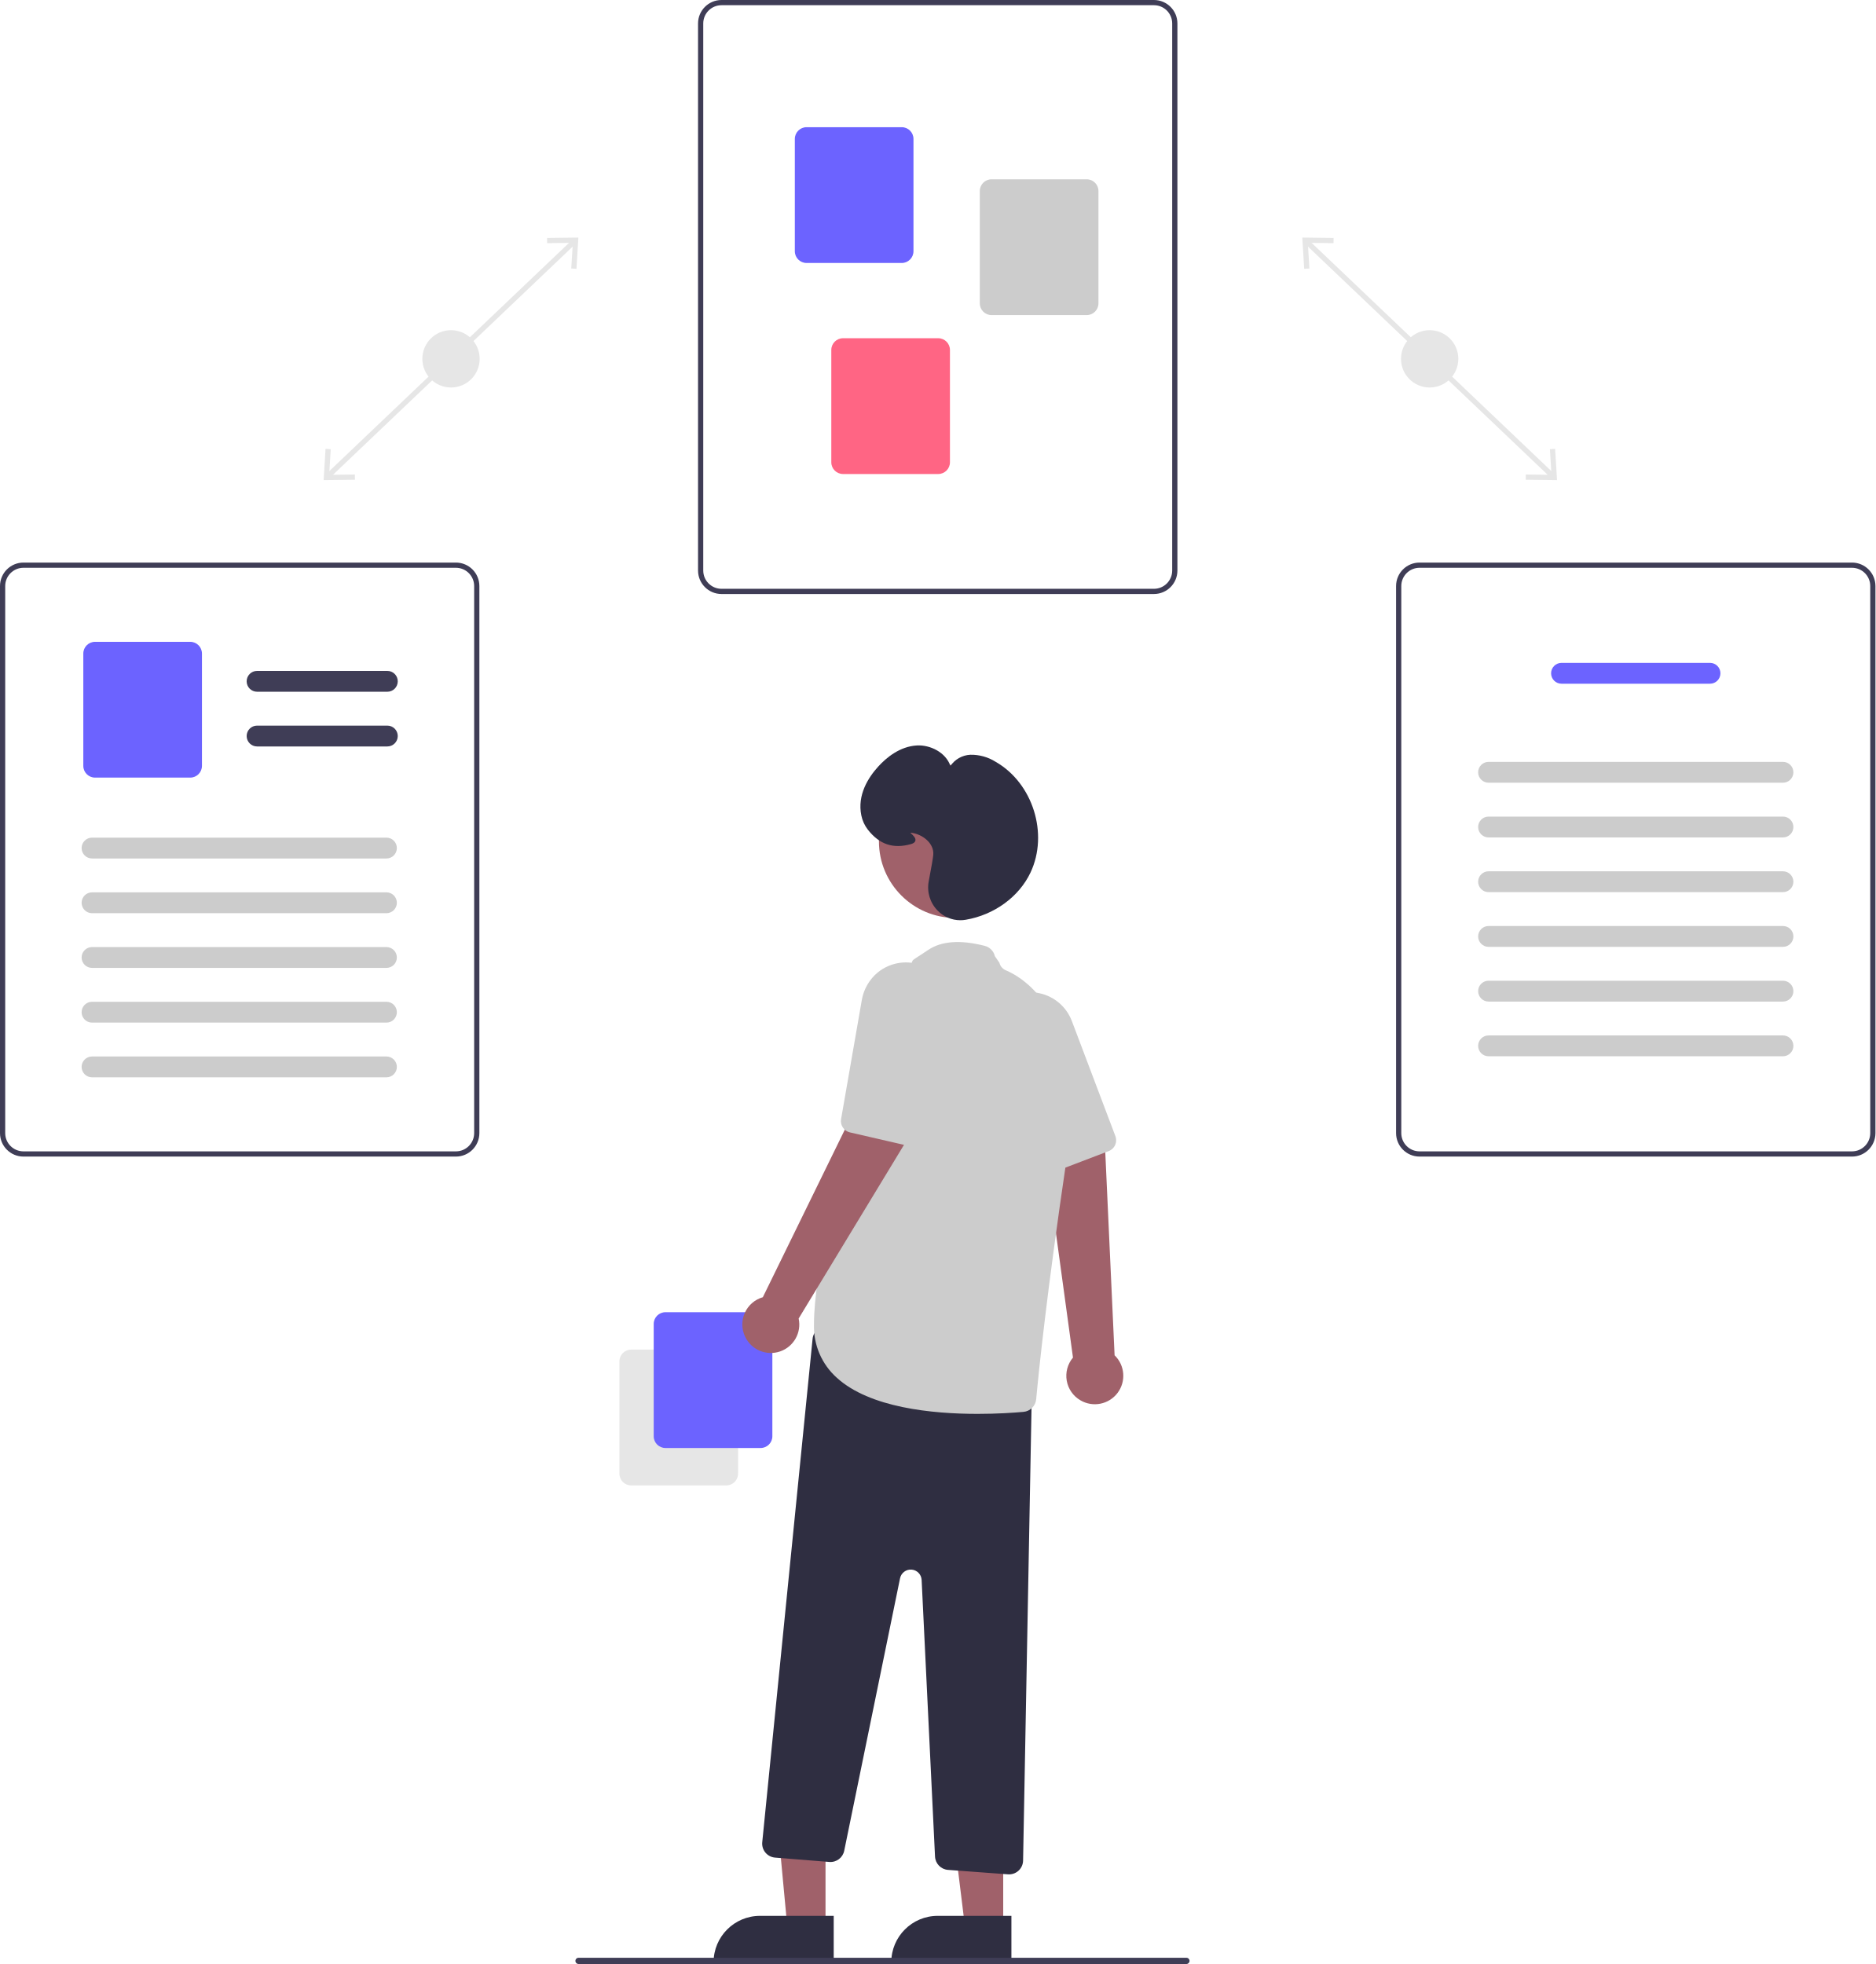
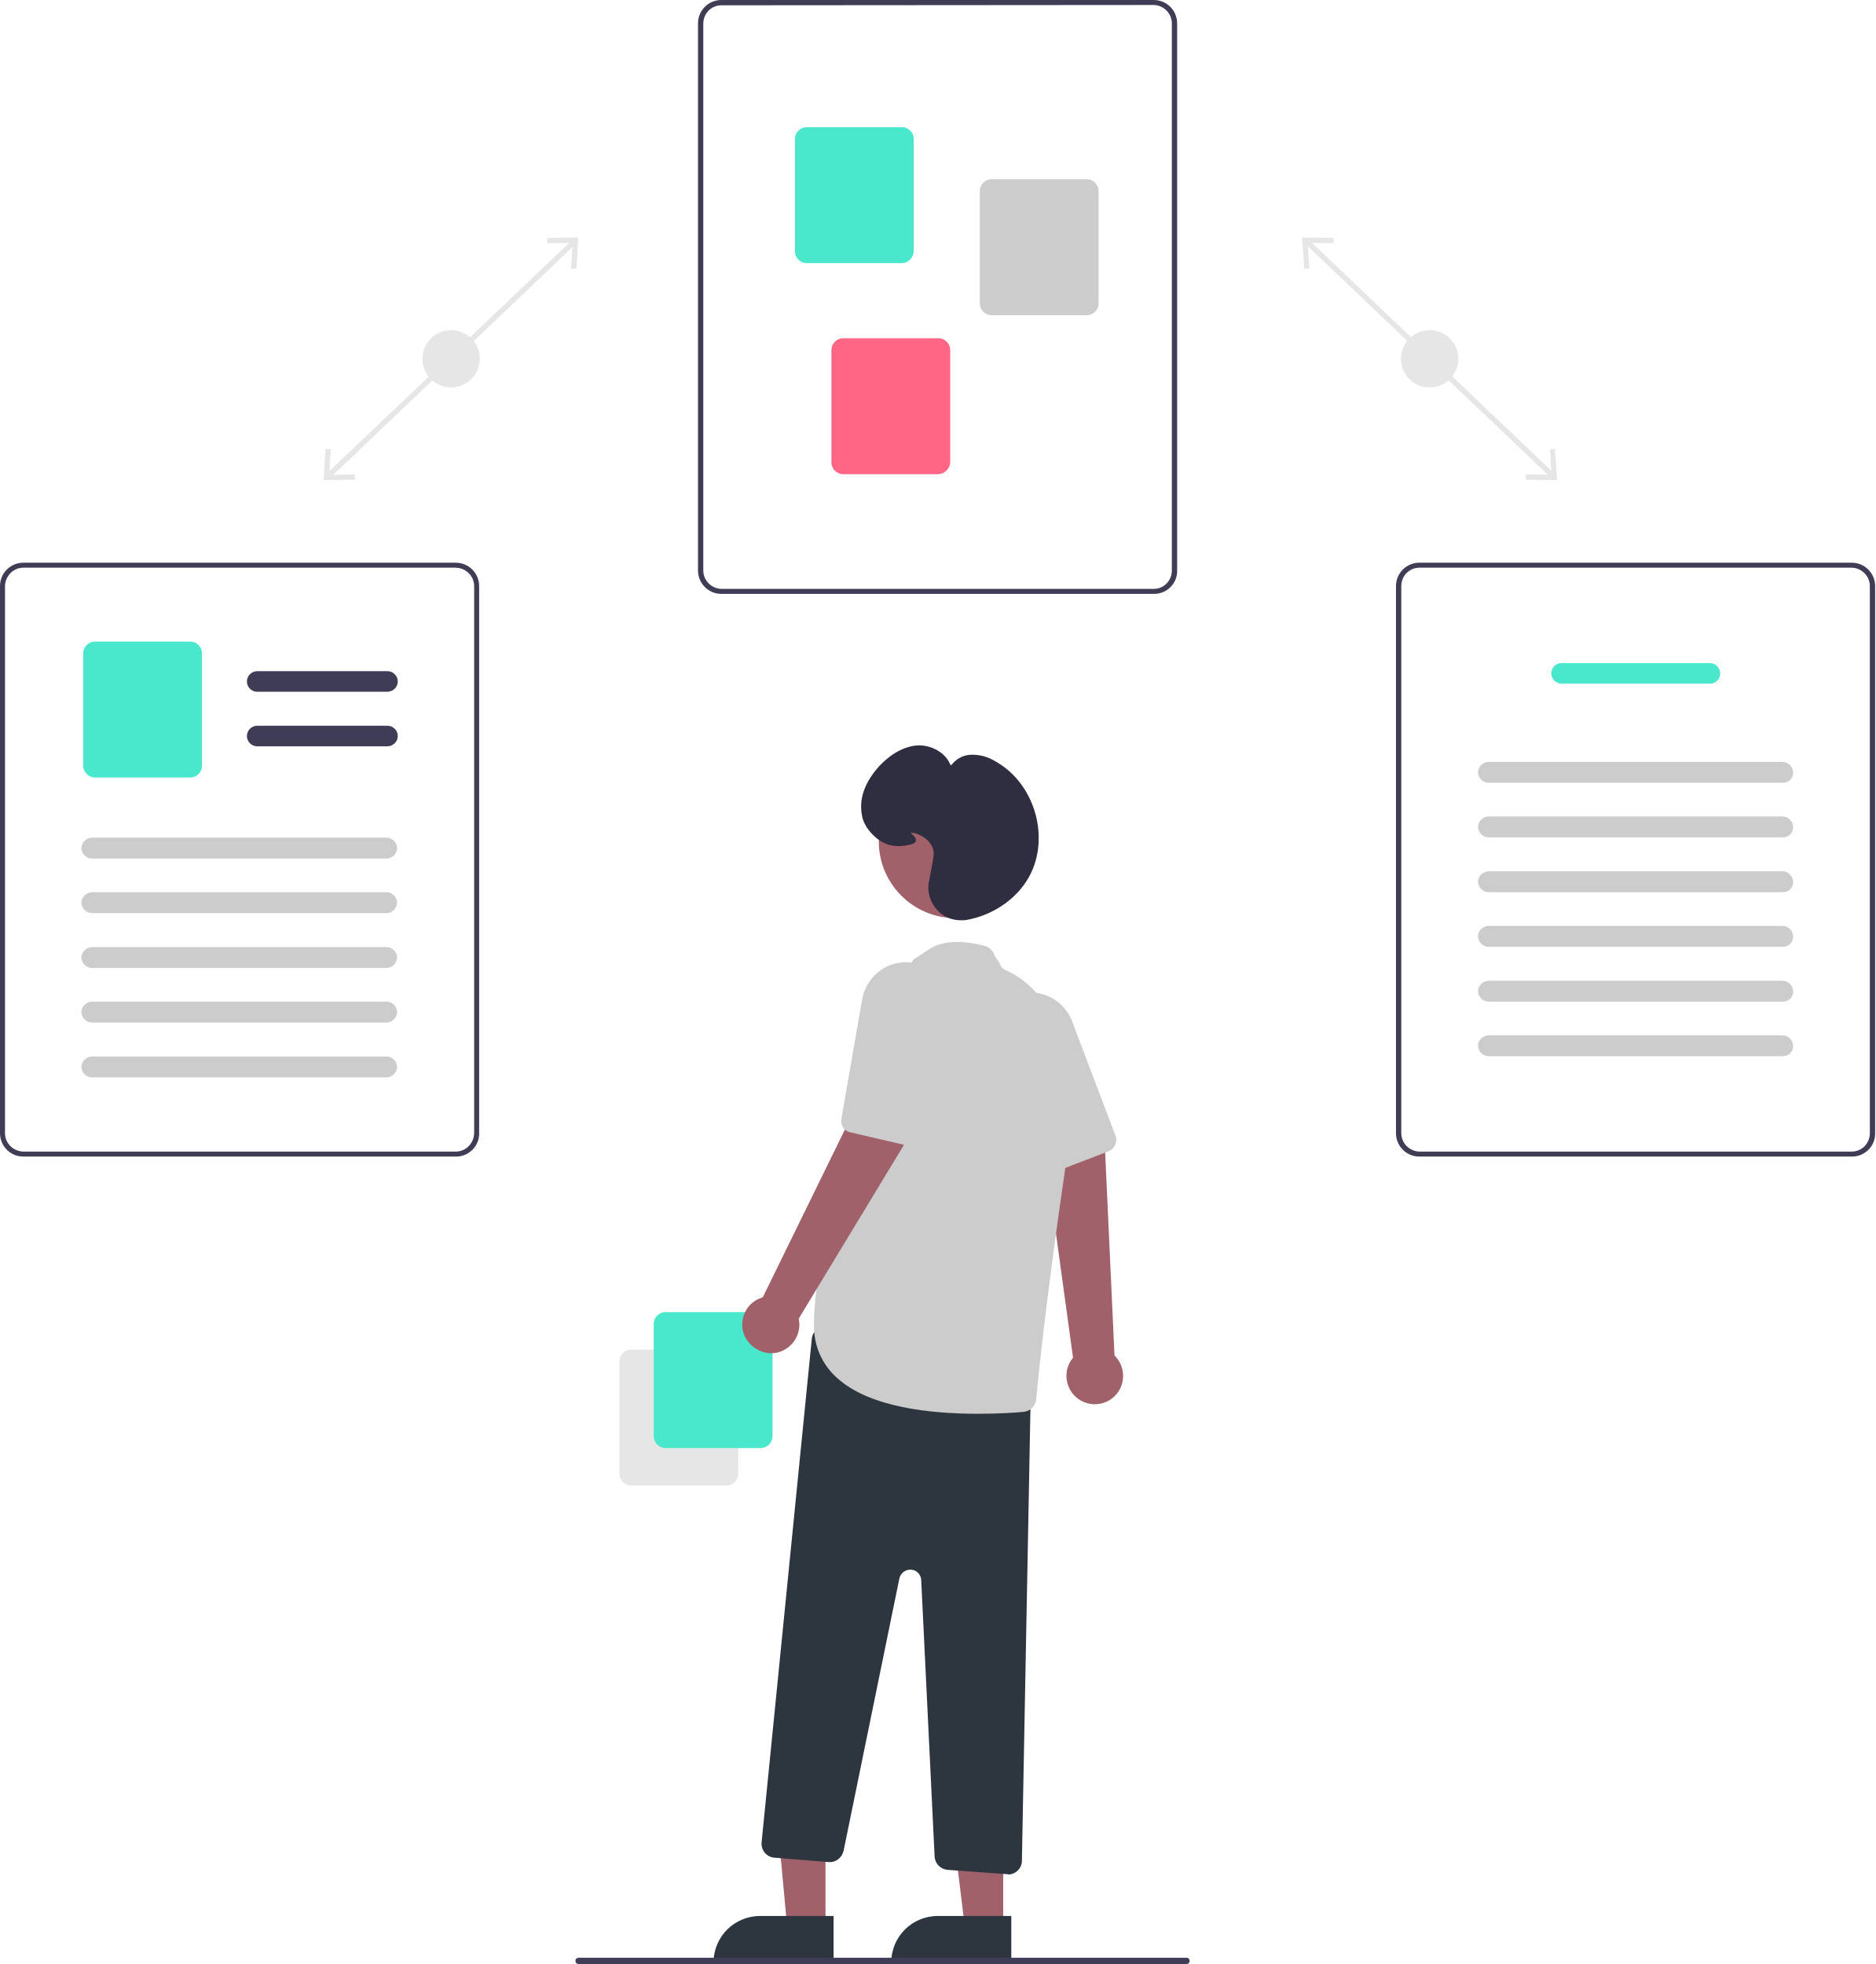
- <svg xmlns="http://www.w3.org/2000/svg" id="ade88119-7f3a-4b65-9776-bb54acb4e160" data-name="Layer 1" width="601.6" height="630" viewBox="0 0 601.6 630">
-   <rect x="756.964" y="195.507" width="1.672" height="109.196" transform="translate(-245.0684 491.4875) rotate(-46.40674)" fill="#e6e6e6" />
-   <polygon points="498.845 143.982 497.175 144.083 497.679 152.309 489.437 152.21 489.419 153.882 499.457 154.001 498.845 143.982" fill="#e6e6e6" />
-   <polygon points="427.781 76.326 427.763 77.998 419.522 77.899 420.026 86.125 418.355 86.226 417.745 76.206 427.781 76.326" fill="#e6e6e6" />
-   <circle cx="458.6" cy="115.105" r="9.193" fill="#e6e6e6" />
-   <rect x="389.274" y="249.269" width="109.196" height="1.672" transform="translate(-349.2594 240.0306) rotate(-43.59326)" fill="#e6e6e6" />
-   <polygon points="103.815 154.001 113.853 153.882 113.834 152.21 105.593 152.309 106.097 144.083 104.427 143.982 103.815 154.001" fill="#e6e6e6" />
-   <polygon points="185.527 76.206 184.916 86.226 183.246 86.125 183.749 77.899 175.508 77.998 175.49 76.326 185.527 76.206" fill="#e6e6e6" />
-   <circle cx="144.672" cy="115.105" r="9.193" fill="#e6e6e6" />
-   <path d="M669.364,325.543H530.636a7.53,7.53,0,0,1-7.521-7.521v-175.5A7.53,7.53,0,0,1,530.636,135H669.364a7.53,7.53,0,0,1,7.521,7.521v175.5A7.53,7.53,0,0,1,669.364,325.543ZM530.636,136.671a5.857,5.857,0,0,0-5.85,5.85v175.5a5.857,5.857,0,0,0,5.85,5.85H669.364a5.857,5.857,0,0,0,5.85-5.85v-175.5a5.857,5.857,0,0,0-5.85-5.85Z" transform="translate(-299.2 -135)" fill="#3f3d56" />
-   <path d="M588.46,219.358h-30.537a3.765,3.765,0,0,1-3.761-3.761V179.562a3.765,3.765,0,0,1,3.761-3.761h30.537a3.765,3.765,0,0,1,3.761,3.761v36.036A3.765,3.765,0,0,1,588.46,219.358Z" transform="translate(-299.2 -135)" fill="#6c63ff" />
-   <path d="M647.796,236.073h-30.537a3.765,3.765,0,0,1-3.761-3.761V196.276a3.765,3.765,0,0,1,3.761-3.761h30.537a3.765,3.765,0,0,1,3.761,3.761V232.312A3.765,3.765,0,0,1,647.796,236.073Z" transform="translate(-299.2 -135)" fill="#ccc" />
-   <path d="M600.16,287.051h-30.537a3.765,3.765,0,0,1-3.761-3.761V247.255a3.765,3.765,0,0,1,3.761-3.761h30.537a3.765,3.765,0,0,1,3.761,3.761v36.036A3.765,3.765,0,0,1,600.16,287.051Z" transform="translate(-299.2 -135)" fill="#ff6584" />
-   <path d="M893.279,506H754.55a7.53,7.53,0,0,1-7.521-7.521v-175.5a7.53,7.53,0,0,1,7.521-7.521H893.279A7.53,7.53,0,0,1,900.8,322.979v175.5A7.53,7.53,0,0,1,893.279,506ZM754.55,317.129a5.857,5.857,0,0,0-5.85,5.85v175.5a5.857,5.857,0,0,0,5.85,5.85H893.279a5.857,5.857,0,0,0,5.85-5.85v-175.5a5.857,5.857,0,0,0-5.85-5.85Z" transform="translate(-299.2 -135)" fill="#3f3d56" />
-   <path d="M847.732,354.318H800.096a3.343,3.343,0,0,1,0-6.686h47.636a3.343,3.343,0,0,1,0,6.686Z" transform="translate(-299.2 -135)" fill="#6c63ff" />
-   <path d="M871.132,386.075H776.696a3.343,3.343,0,1,1,0-6.686h94.436a3.343,3.343,0,1,1,0,6.686Z" transform="translate(-299.2 -135)" fill="#ccc" />
-   <path d="M871.132,403.625H776.696a3.343,3.343,0,1,1,0-6.686h94.436a3.343,3.343,0,1,1,0,6.686Z" transform="translate(-299.2 -135)" fill="#ccc" />
-   <path d="M871.132,421.175H776.696a3.343,3.343,0,1,1,0-6.686h94.436a3.343,3.343,0,1,1,0,6.686Z" transform="translate(-299.2 -135)" fill="#ccc" />
-   <path d="M871.132,438.725H776.696a3.343,3.343,0,1,1,0-6.686h94.436a3.343,3.343,0,1,1,0,6.686Z" transform="translate(-299.2 -135)" fill="#ccc" />
-   <path d="M871.132,456.275H776.696a3.343,3.343,0,1,1,0-6.686h94.436a3.343,3.343,0,1,1,0,6.686Z" transform="translate(-299.2 -135)" fill="#ccc" />
-   <path d="M871.132,473.825H776.696a3.343,3.343,0,1,1,0-6.686h94.436a3.343,3.343,0,1,1,0,6.686Z" transform="translate(-299.2 -135)" fill="#ccc" />
-   <path d="M445.45,506H306.721A7.53,7.53,0,0,1,299.2,498.479v-175.5a7.53,7.53,0,0,1,7.521-7.521H445.45a7.53,7.53,0,0,1,7.521,7.521v175.5A7.53,7.53,0,0,1,445.45,506ZM306.721,317.129a5.857,5.857,0,0,0-5.85,5.85v175.5a5.857,5.857,0,0,0,5.85,5.85H445.45a5.857,5.857,0,0,0,5.85-5.85v-175.5a5.857,5.857,0,0,0-5.85-5.85Z" transform="translate(-299.2 -135)" fill="#3f3d56" />
-   <path d="M423.448,356.893H381.663a3.343,3.343,0,0,1,0-6.686h41.786a3.343,3.343,0,1,1,0,6.686Z" transform="translate(-299.2 -135)" fill="#3f3d56" />
-   <path d="M423.448,374.443H381.663a3.343,3.343,0,0,1,0-6.686h41.786a3.343,3.343,0,1,1,0,6.686Z" transform="translate(-299.2 -135)" fill="#3f3d56" />
-   <path d="M360.222,384.436h-30.537a3.765,3.765,0,0,1-3.761-3.761V344.639a3.765,3.765,0,0,1,3.761-3.761h30.537a3.765,3.765,0,0,1,3.761,3.761v36.036A3.765,3.765,0,0,1,360.222,384.436Z" transform="translate(-299.2 -135)" fill="#6c63ff" />
-   <path d="M423.159,410.378H328.723a3.343,3.343,0,1,1,0-6.686H423.159a3.343,3.343,0,1,1,0,6.686Z" transform="translate(-299.2 -135)" fill="#ccc" />
-   <path d="M423.159,427.928H328.723a3.343,3.343,0,1,1,0-6.686H423.159a3.343,3.343,0,1,1,0,6.686Z" transform="translate(-299.2 -135)" fill="#ccc" />
-   <path d="M423.159,445.478H328.723a3.343,3.343,0,1,1,0-6.686H423.159a3.343,3.343,0,1,1,0,6.686Z" transform="translate(-299.2 -135)" fill="#ccc" />
-   <path d="M423.159,463.028H328.723a3.343,3.343,0,1,1,0-6.686H423.159a3.343,3.343,0,1,1,0,6.686Z" transform="translate(-299.2 -135)" fill="#ccc" />
-   <path d="M423.159,480.578H328.723a3.343,3.343,0,1,1,0-6.686H423.159a3.343,3.343,0,1,1,0,6.686Z" transform="translate(-299.2 -135)" fill="#ccc" />
-   <path d="M497.895,607.719V571.683a3.765,3.765,0,0,1,3.761-3.761h30.537a3.765,3.765,0,0,1,3.761,3.761v36.036a3.765,3.765,0,0,1-3.761,3.761h-30.537A3.765,3.765,0,0,1,497.895,607.719Z" transform="translate(-299.2 -135)" fill="#e6e6e6" />
-   <path d="M508.895,595.719V559.683a3.765,3.765,0,0,1,3.761-3.761h30.537a3.765,3.765,0,0,1,3.761,3.761v36.036a3.765,3.765,0,0,1-3.761,3.761h-30.537A3.765,3.765,0,0,1,508.895,595.719Z" transform="translate(-299.2 -135)" fill="#6c63ff" />
-   <path d="M645.784,584.188a9.078,9.078,0,0,1-2.398-13.711l-9.466-69.188,19.718.968,3.096,67.486a9.127,9.127,0,0,1-10.949,14.446Z" transform="translate(-299.2 -135)" fill="#a0616a" />
-   <path d="M656.344,503.179a3.705,3.705,0,0,1-1.505,1.064l-17.72,6.763a3.723,3.723,0,0,1-4.729-1.965l-15.696-35.275a14.74,14.74,0,0,1-.721-10.431,14.337,14.337,0,0,1,10.912-9.782,13.673,13.673,0,0,1,5.89.083,14.28,14.28,0,0,1,10.263,8.921l13.956,36.89A3.73,3.73,0,0,1,656.344,503.179Z" transform="translate(-299.2 -135)" fill="#ccc" />
-   <polygon points="264.807 618.06 252.547 618.06 248.102 570.549 264.809 570.773 264.807 618.06" fill="#a0616a" />
-   <path d="M243.79,614.557h23.644a0,0,0,0,1,0,0v14.887a0,0,0,0,1,0,0H228.903a0,0,0,0,1,0,0v0A14.887,14.887,0,0,1,243.79,614.557Z" fill="#2f2e41" />
-   <polygon points="321.807 618.06 309.547 618.06 303.715 570.772 321.809 570.773 321.807 618.06" fill="#a0616a" />
-   <path d="M300.79,614.557h23.644a0,0,0,0,1,0,0v14.887a0,0,0,0,1,0,0H285.903a0,0,0,0,1,0,0v0A14.887,14.887,0,0,1,300.79,614.557Z" fill="#2f2e41" />
-   <path d="M622.549,736.236l-19.255-1.426a4.506,4.506,0,0,1-4.162-4.271L594.838,641.809a3.5,3.5,0,0,0-6.925-.533L570.002,728.683a4.506,4.506,0,0,1-4.767,3.582l-17.406-1.393a4.5,4.5,0,0,1-4.119-4.933L559.858,564.463a4.5,4.5,0,0,1,5.434-3.949l61.406,13.349a4.511,4.511,0,0,1,3.543,4.481L627.381,731.832a4.502,4.502,0,0,1-4.489,4.416C622.778,736.248,622.664,736.243,622.549,736.236Z" transform="translate(-299.2 -135)" fill="#2f2e41" />
-   <circle cx="306.503" cy="269.888" r="24.561" fill="#a0616a" />
-   <path d="M567.596,576.915a21.962,21.962,0,0,1-7.294-16.866c0-35.301,30.556-114.168,31.514-116.629.093-.593.9-.849,5.129-3.706,4.232-2.859,10.335-3.299,18.139-1.306a4.479,4.479,0,0,1,3.25,3.318l1.452,2.098a3.491,3.491,0,0,0,2.029,2.406c6.293,2.651,26.298,14.878,19.481,60.892-6.332,42.743-8.902,67.881-9.713,76.705a4.491,4.491,0,0,1-4.072,4.065c-3.086.276-8.382.644-14.689.644C598.202,588.536,578.147,586.564,567.596,576.915Z" transform="translate(-299.2 -135)" fill="#ccc" />
-   <path d="M538.247,563.837a9.078,9.078,0,0,1,5.649-12.722L574.589,488.39l15.833,11.791-35.034,57.763a9.127,9.127,0,0,1-17.142,5.894Z" transform="translate(-299.2 -135)" fill="#a0616a" />
-   <path d="M592.156,502.454a3.705,3.705,0,0,1-1.843.045l-18.482-4.258a3.723,3.723,0,0,1-2.832-4.266l6.623-38.038a14.74,14.74,0,0,1,5.214-9.064,14.337,14.337,0,0,1,14.511-2.043,13.673,13.673,0,0,1,4.844,3.351,14.28,14.28,0,0,1,3.551,13.127l-8.967,38.409A3.73,3.73,0,0,1,592.156,502.454Z" transform="translate(-299.2 -135)" fill="#ccc" />
-   <path d="M599.953,427.079a10.584,10.584,0,0,1-2.839-9.387c.856-4.479,1.359-7.41,1.455-8.477h0c.326-3.648-3.361-6.601-7.01-7.07-.141-.018-.26-.031-.359-.039.093.091.193.184.28.267.693.651,1.556,1.462,1.351,2.298-.124.503-.584.861-1.407,1.091-5.706,1.597-10.101.131-13.831-4.616a11.026,11.026,0,0,1-2.105-4.598c-1.336-6.555,2.224-12.143,5.446-15.675,2.657-2.913,6.964-6.449,12.394-6.752,4.223-.236,9.246,2.194,10.749,6.574a8.159,8.159,0,0,1,6.361-3.586,14.662,14.662,0,0,1,8.158,2.269c11.909,6.822,17.027,23.073,11.177,35.488-3.68,7.809-11.654,13.623-20.81,15.172a10.393,10.393,0,0,1-1.735.147A10.115,10.115,0,0,1,599.953,427.079Z" transform="translate(-299.2 -135)" fill="#2f2e41" />
-   <path d="M484.779,765h195a1,1,0,0,0,0-2h-195a1,1,0,1,0,0,2Z" transform="translate(-299.2 -135)" fill="#3f3d56" />
+ <svg xmlns="http://www.w3.org/2000/svg" version="1.1" id="ade88119-7f3a-4b65-9776-bb54acb4e160" x="0px" y="0px" viewBox="0 0 601.6 630" style="enable-background:new 0 0 601.6 630;" xml:space="preserve">
+   <style type="text/css">
+ 	.st0{fill:#E6E6E6;}
+ 	.st1{fill:#3F3D56;}
+ 	.st2{fill:#49E8CD;}
+ 	.st3{fill:#CCCCCC;}
+ 	.st4{fill:#FF6584;}
+ 	.st5{fill:#A0616A;}
+ 	.st6{fill:#2D363F;}
+ 	.st7{fill:#2F2E41;}
+ </style>
+   <rect x="457.8" y="60.5" transform="matrix(0.6895 -0.7243 0.7243 0.6895 59.0145 367.8781)" class="st0" width="1.7" height="109.2" />
+   <polygon class="st0" points="498.8,144 497.2,144.1 497.7,152.3 489.4,152.2 489.4,153.9 499.5,154 " />
+   <polygon class="st0" points="427.8,76.3 427.8,78 419.5,77.9 420,86.1 418.4,86.2 417.7,76.2 " />
+   <circle class="st0" cx="458.6" cy="115.1" r="9.2" />
+   <rect x="90.1" y="114.3" transform="matrix(0.7243 -0.6895 0.6895 0.7243 -39.4758 131.496)" class="st0" width="109.2" height="1.7" />
+   <polygon class="st0" points="103.8,154 113.9,153.9 113.8,152.2 105.6,152.3 106.1,144.1 104.4,144 " />
+   <polygon class="st0" points="185.5,76.2 184.9,86.2 183.2,86.1 183.7,77.9 175.5,78 175.5,76.3 " />
+   <circle class="st0" cx="144.7" cy="115.1" r="9.2" />
+   <path class="st1" d="M370.2,190.5H231.4c-4.2,0-7.5-3.4-7.5-7.5V7.5c0-4.2,3.4-7.5,7.5-7.5h138.7c4.2,0,7.5,3.4,7.5,7.5V183  C377.7,187.2,374.3,190.5,370.2,190.5z M231.4,1.7c-3.2,0-5.8,2.6-5.8,5.9V183c0,3.2,2.6,5.8,5.8,5.9h138.7c3.2,0,5.8-2.6,5.8-5.9  V7.5c0-3.2-2.6-5.8-5.8-5.9L231.4,1.7z" />
+   <path class="st2" d="M289.3,84.4h-30.5c-2.1,0-3.8-1.7-3.8-3.8v-36c0-2.1,1.7-3.8,3.8-3.8h30.5c2.1,0,3.8,1.7,3.8,3.8v36  C293,82.7,291.3,84.4,289.3,84.4z" />
+   <path class="st3" d="M348.6,101.1h-30.5c-2.1,0-3.8-1.7-3.8-3.8v-36c0-2.1,1.7-3.8,3.8-3.8h30.5c2.1,0,3.8,1.7,3.8,3.8v36  C352.4,99.4,350.7,101.1,348.6,101.1z" />
+   <path class="st4" d="M301,152.1h-30.5c-2.1,0-3.8-1.7-3.8-3.8v-36c0-2.1,1.7-3.8,3.8-3.8H301c2.1,0,3.8,1.7,3.8,3.8v36  C304.7,150.4,303,152,301,152.1z" />
+   <path class="st1" d="M594.1,371H455.3c-4.2,0-7.5-3.4-7.5-7.5V188c0-4.2,3.4-7.5,7.5-7.5h138.7c4.2,0,7.5,3.4,7.5,7.5v175.5  C601.6,367.6,598.2,371,594.1,371z M455.3,182.1c-3.2,0-5.8,2.6-5.8,5.9v175.5c0,3.2,2.6,5.8,5.8,5.9h138.7c3.2,0,5.8-2.6,5.8-5.9  V188c0-3.2-2.6-5.8-5.8-5.9H455.3z" />
+   <path class="st2" d="M548.5,219.3h-47.6c-1.8,0-3.3-1.5-3.3-3.3s1.5-3.3,3.3-3.3l0,0h47.6c1.8,0,3.3,1.5,3.3,3.3  S550.4,219.3,548.5,219.3L548.5,219.3z" />
+   <path class="st3" d="M571.9,251.1h-94.4c-1.8,0-3.3-1.5-3.4-3.3c0-1.8,1.5-3.3,3.3-3.4c0,0,0,0,0,0h94.4c1.8,0,3.3,1.5,3.4,3.3  C575.3,249.6,573.8,251.1,571.9,251.1C571.9,251.1,571.9,251.1,571.9,251.1z" />
+   <path class="st3" d="M571.9,268.6h-94.4c-1.8,0-3.3-1.5-3.4-3.3c0-1.8,1.5-3.3,3.3-3.4c0,0,0,0,0,0h94.4c1.8,0,3.3,1.5,3.4,3.3  C575.3,267.1,573.8,268.6,571.9,268.6C571.9,268.6,571.9,268.6,571.9,268.6z" />
+   <path class="st3" d="M571.9,286.2h-94.4c-1.8,0-3.3-1.5-3.4-3.3c0-1.8,1.5-3.3,3.3-3.4c0,0,0,0,0,0h94.4c1.8,0,3.3,1.5,3.4,3.3  C575.3,284.7,573.8,286.2,571.9,286.2C571.9,286.2,571.9,286.2,571.9,286.2z" />
+   <path class="st3" d="M571.9,303.7h-94.4c-1.8,0-3.3-1.5-3.4-3.3c0-1.8,1.5-3.3,3.3-3.4c0,0,0,0,0,0h94.4c1.8,0,3.3,1.5,3.4,3.3  C575.3,302.2,573.8,303.7,571.9,303.7C571.9,303.7,571.9,303.7,571.9,303.7z" />
+   <path class="st3" d="M571.9,321.3h-94.4c-1.8,0-3.3-1.5-3.4-3.3c0-1.8,1.5-3.3,3.3-3.4c0,0,0,0,0,0h94.4c1.8,0,3.3,1.5,3.4,3.3  C575.3,319.8,573.8,321.3,571.9,321.3C571.9,321.3,571.9,321.3,571.9,321.3z" />
+   <path class="st3" d="M571.9,338.8h-94.4c-1.8,0-3.3-1.5-3.4-3.3c0-1.8,1.5-3.3,3.3-3.4c0,0,0,0,0,0h94.4c1.8,0,3.3,1.5,3.4,3.3  C575.3,337.3,573.8,338.8,571.9,338.8C571.9,338.8,571.9,338.8,571.9,338.8z" />
+   <path class="st1" d="M146.3,371H7.5c-4.2,0-7.5-3.4-7.5-7.5V188c0-4.2,3.4-7.5,7.5-7.5h138.7c4.2,0,7.5,3.4,7.5,7.5v175.5  C153.8,367.6,150.4,371,146.3,371z M7.5,182.1c-3.2,0-5.8,2.6-5.9,5.9v175.5c0,3.2,2.6,5.8,5.9,5.9h138.7c3.2,0,5.8-2.6,5.9-5.9V188  c0-3.2-2.6-5.8-5.9-5.9H7.5z" />
+   <path class="st1" d="M124.2,221.9H82.5c-1.8,0-3.3-1.5-3.3-3.3s1.5-3.3,3.3-3.3h41.8c1.8,0,3.3,1.5,3.3,3.3S126.1,221.9,124.2,221.9  z" />
+   <path class="st1" d="M124.2,239.4H82.5c-1.8,0-3.3-1.5-3.3-3.3s1.5-3.3,3.3-3.3h41.8c1.8,0,3.3,1.5,3.3,3.3S126.1,239.4,124.2,239.4  z" />
+   <path class="st2" d="M61,249.4H30.5c-2.1,0-3.8-1.7-3.8-3.8v-36c0-2.1,1.7-3.8,3.8-3.8H61c2.1,0,3.8,1.7,3.8,3.8v36  C64.8,247.8,63.1,249.4,61,249.4z" />
+   <path class="st3" d="M124,275.4H29.5c-1.8,0-3.3-1.5-3.4-3.3c0-1.8,1.5-3.3,3.3-3.4c0,0,0,0,0,0H124c1.8,0,3.3,1.5,3.4,3.3  C127.3,273.9,125.8,275.4,124,275.4C124,275.4,124,275.4,124,275.4z" />
+   <path class="st3" d="M124,292.9H29.5c-1.8,0-3.3-1.5-3.4-3.3c0-1.8,1.5-3.3,3.3-3.4c0,0,0,0,0,0H124c1.8,0,3.3,1.5,3.4,3.3  C127.3,291.4,125.8,292.9,124,292.9C124,292.9,124,292.9,124,292.9z" />
+   <path class="st3" d="M124,310.5H29.5c-1.8,0-3.3-1.5-3.4-3.3c0-1.8,1.5-3.3,3.3-3.4c0,0,0,0,0,0H124c1.8,0,3.3,1.5,3.4,3.3  C127.3,309,125.8,310.5,124,310.5C124,310.5,124,310.5,124,310.5z" />
+   <path class="st3" d="M124,328H29.5c-1.8,0-3.3-1.5-3.4-3.3c0-1.8,1.5-3.3,3.3-3.4c0,0,0,0,0,0H124c1.8,0,3.3,1.5,3.4,3.3  C127.3,326.5,125.8,328,124,328C124,328,124,328,124,328z" />
+   <path class="st3" d="M124,345.6H29.5c-1.8,0-3.3-1.5-3.4-3.3c0-1.8,1.5-3.3,3.3-3.4c0,0,0,0,0,0H124c1.8,0,3.3,1.5,3.4,3.3  C127.3,344.1,125.8,345.6,124,345.6C124,345.6,124,345.6,124,345.6z" />
+   <path class="st0" d="M198.7,472.7v-36c0-2.1,1.7-3.8,3.8-3.8H233c2.1,0,3.8,1.7,3.8,3.8v36c0,2.1-1.7,3.8-3.8,3.8h-30.5  C200.4,476.5,198.7,474.8,198.7,472.7z" />
+   <path class="st2" d="M209.7,460.7v-36c0-2.1,1.7-3.8,3.8-3.8H244c2.1,0,3.8,1.7,3.8,3.8v36c0,2.1-1.7,3.8-3.8,3.8h-30.5  C211.4,464.5,209.7,462.8,209.7,460.7z" />
+   <path class="st5" d="M346.6,449.2c-4.3-2.5-5.8-8.1-3.3-12.4c0.3-0.5,0.6-0.9,0.9-1.3l-9.5-69.2l19.7,1l3.1,67.5  c3.6,3.5,3.7,9.3,0.2,12.9C354.8,450.7,350.2,451.3,346.6,449.2L346.6,449.2z" />
+   <path class="st3" d="M357.1,368.2c-0.4,0.5-0.9,0.8-1.5,1.1l-17.7,6.8c-1.8,0.7-3.9-0.2-4.7-2l-15.7-35.3c-1.5-3.3-1.8-7-0.7-10.4  c1.6-5,5.8-8.8,10.9-9.8c1.9-0.4,4-0.4,5.9,0.1c4.7,1,8.6,4.4,10.3,8.9l14,36.9C358.3,365.7,358,367.1,357.1,368.2z" />
+   <polygon class="st5" points="264.8,618.1 252.5,618.1 248.1,570.5 264.8,570.8 " />
+   <path class="st6" d="M243.8,614.6h23.6l0,0v14.9l0,0h-38.5l0,0l0,0C228.9,621.2,235.6,614.6,243.8,614.6z" />
+   <polygon class="st5" points="321.8,618.1 309.5,618.1 303.7,570.8 321.8,570.8 " />
+   <path class="st6" d="M300.8,614.6h23.6l0,0v14.9l0,0h-38.5l0,0l0,0C285.9,621.2,292.6,614.6,300.8,614.6z" />
+   <path class="st6" d="M323.3,601.2l-19.3-1.4c-2.3-0.2-4.1-2-4.2-4.3l-4.3-88.7c-0.1-1.9-1.7-3.4-3.7-3.3c-1.6,0.1-2.9,1.2-3.3,2.8  l-17.9,87.4c-0.5,2.2-2.5,3.8-4.8,3.6l-17.4-1.4c-2.5-0.2-4.3-2.4-4.1-4.8c0,0,0-0.1,0-0.1l16.1-161.5c0.2-2.5,2.5-4.3,4.9-4  c0.2,0,0.3,0,0.5,0.1l61.4,13.3c2.1,0.5,3.6,2.3,3.5,4.5l-2.9,153.5c0,2.4-2,4.4-4.5,4.4C323.6,601.2,323.5,601.2,323.3,601.2z" />
+   <circle class="st5" cx="306.5" cy="269.9" r="24.6" />
+   <path class="st3" d="M268.4,441.9c-4.8-4.3-7.4-10.4-7.3-16.9c0-35.3,30.6-114.2,31.5-116.6c0.1-0.6,0.9-0.8,5.1-3.7  c4.2-2.9,10.3-3.3,18.1-1.3c1.6,0.4,2.9,1.7,3.3,3.3l1.5,2.1c0.3,1.1,1,2,2,2.4c6.3,2.7,26.3,14.9,19.5,60.9  c-6.3,42.7-8.9,67.9-9.7,76.7c-0.2,2.2-1.9,3.9-4.1,4.1c-3.1,0.3-8.4,0.6-14.7,0.6C299,453.5,278.9,451.6,268.4,441.9z" />
+   <path class="st5" d="M239,428.8c-2.2-4.5-0.3-9.9,4.2-12.1c0.5-0.2,1-0.4,1.5-0.6l30.7-62.7l15.8,11.8l-35,57.8  c1.1,4.9-2.1,9.8-7,10.9C245.1,434.7,240.9,432.6,239,428.8L239,428.8z" />
+   <path class="st3" d="M293,367.5c-0.6,0.2-1.2,0.2-1.8,0l-18.5-4.3c-1.9-0.4-3.2-2.3-2.8-4.3l6.6-38c0.6-3.6,2.4-6.8,5.2-9.1  c4.1-3.3,9.7-4.1,14.5-2c1.8,0.8,3.5,1.9,4.8,3.4c3.3,3.5,4.7,8.4,3.6,13.1l-9,38.4C295.3,366,294.3,367.1,293,367.5z" />
+   <path class="st7" d="M300.8,292.1c-2.4-2.5-3.5-6-2.8-9.4c0.9-4.5,1.4-7.4,1.5-8.5l0,0c0.3-3.6-3.4-6.6-7-7.1c-0.1,0-0.3,0-0.4,0  c0.1,0.1,0.2,0.2,0.3,0.3c0.7,0.7,1.6,1.5,1.4,2.3c-0.1,0.5-0.6,0.9-1.4,1.1c-5.7,1.6-10.1,0.1-13.8-4.6c-1-1.3-1.8-2.9-2.1-4.6  c-1.3-6.6,2.2-12.1,5.4-15.7c2.7-2.9,7-6.4,12.4-6.8c4.2-0.2,9.2,2.2,10.7,6.6c1.4-2.1,3.8-3.5,6.4-3.6c2.9-0.1,5.7,0.7,8.2,2.3  c11.9,6.8,17,23.1,11.2,35.5c-3.7,7.8-11.7,13.6-20.8,15.2c-0.6,0.1-1.2,0.1-1.7,0.1C305.3,295.2,302.7,294.1,300.8,292.1z" />
+   <path class="st1" d="M185.6,630h195c0.6,0,1-0.4,1-1s-0.4-1-1-1h-195c-0.6,0-1,0.4-1,1S185,630,185.6,630z" />
</svg>
